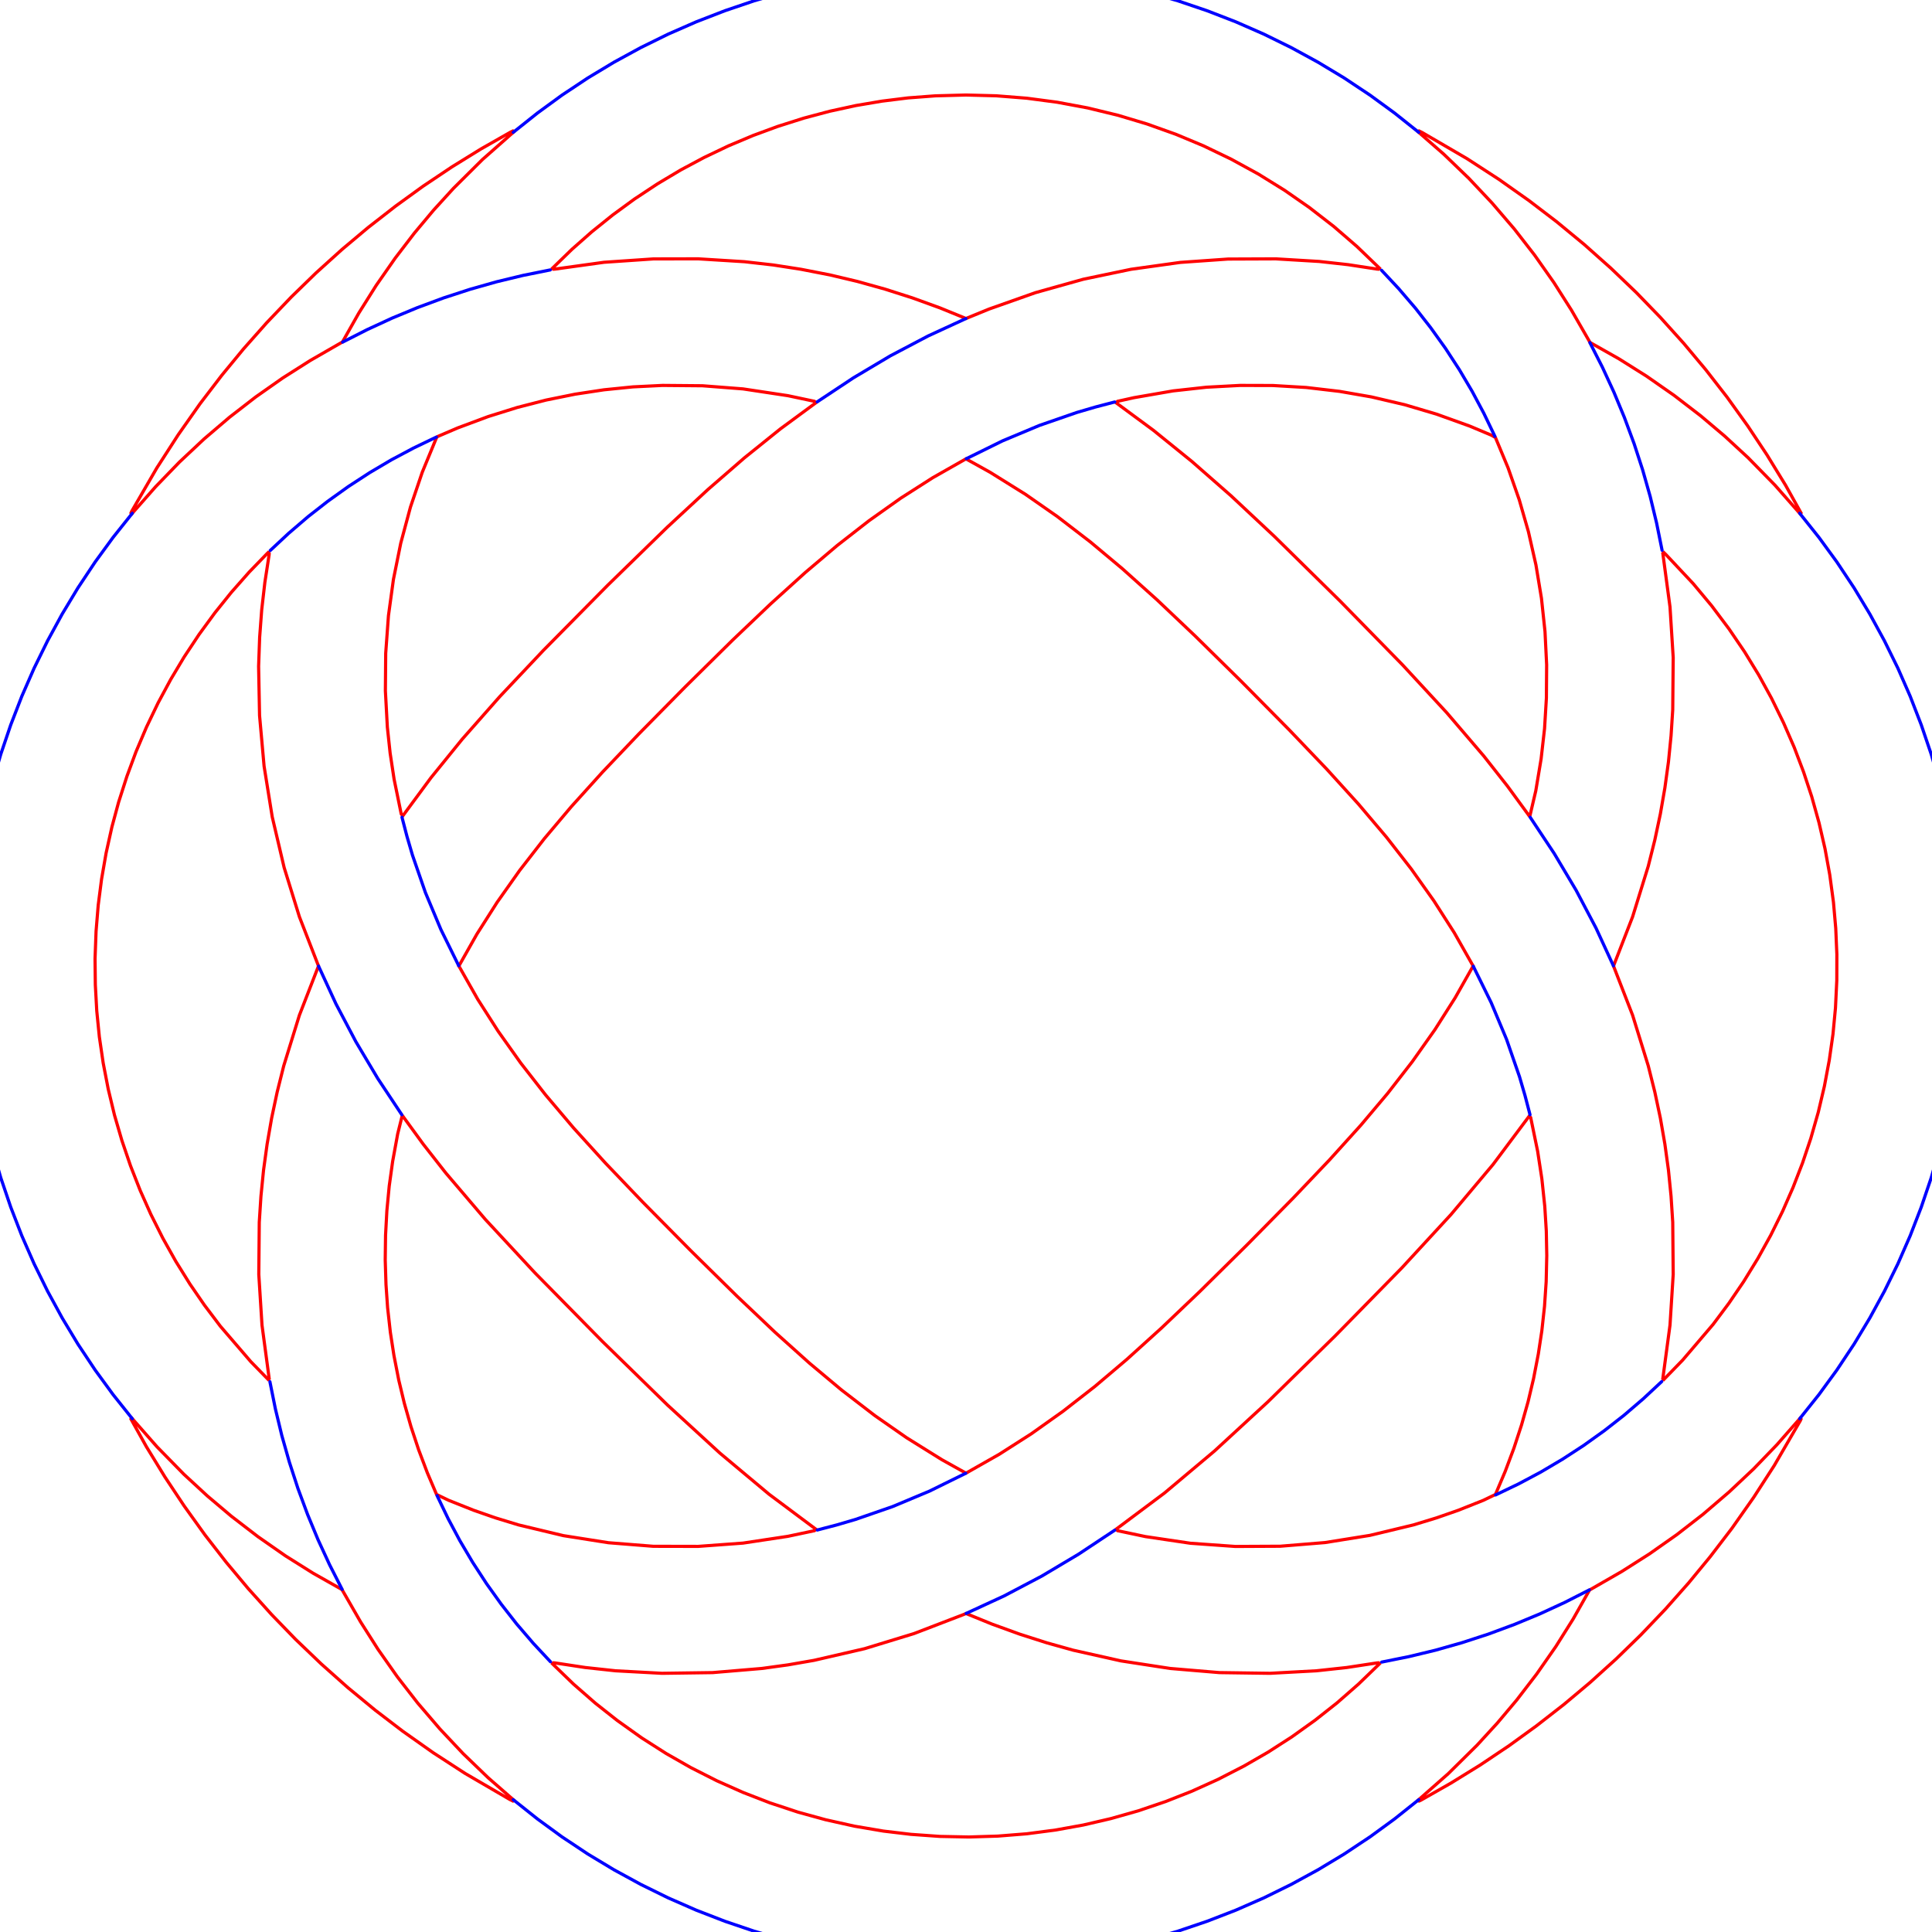
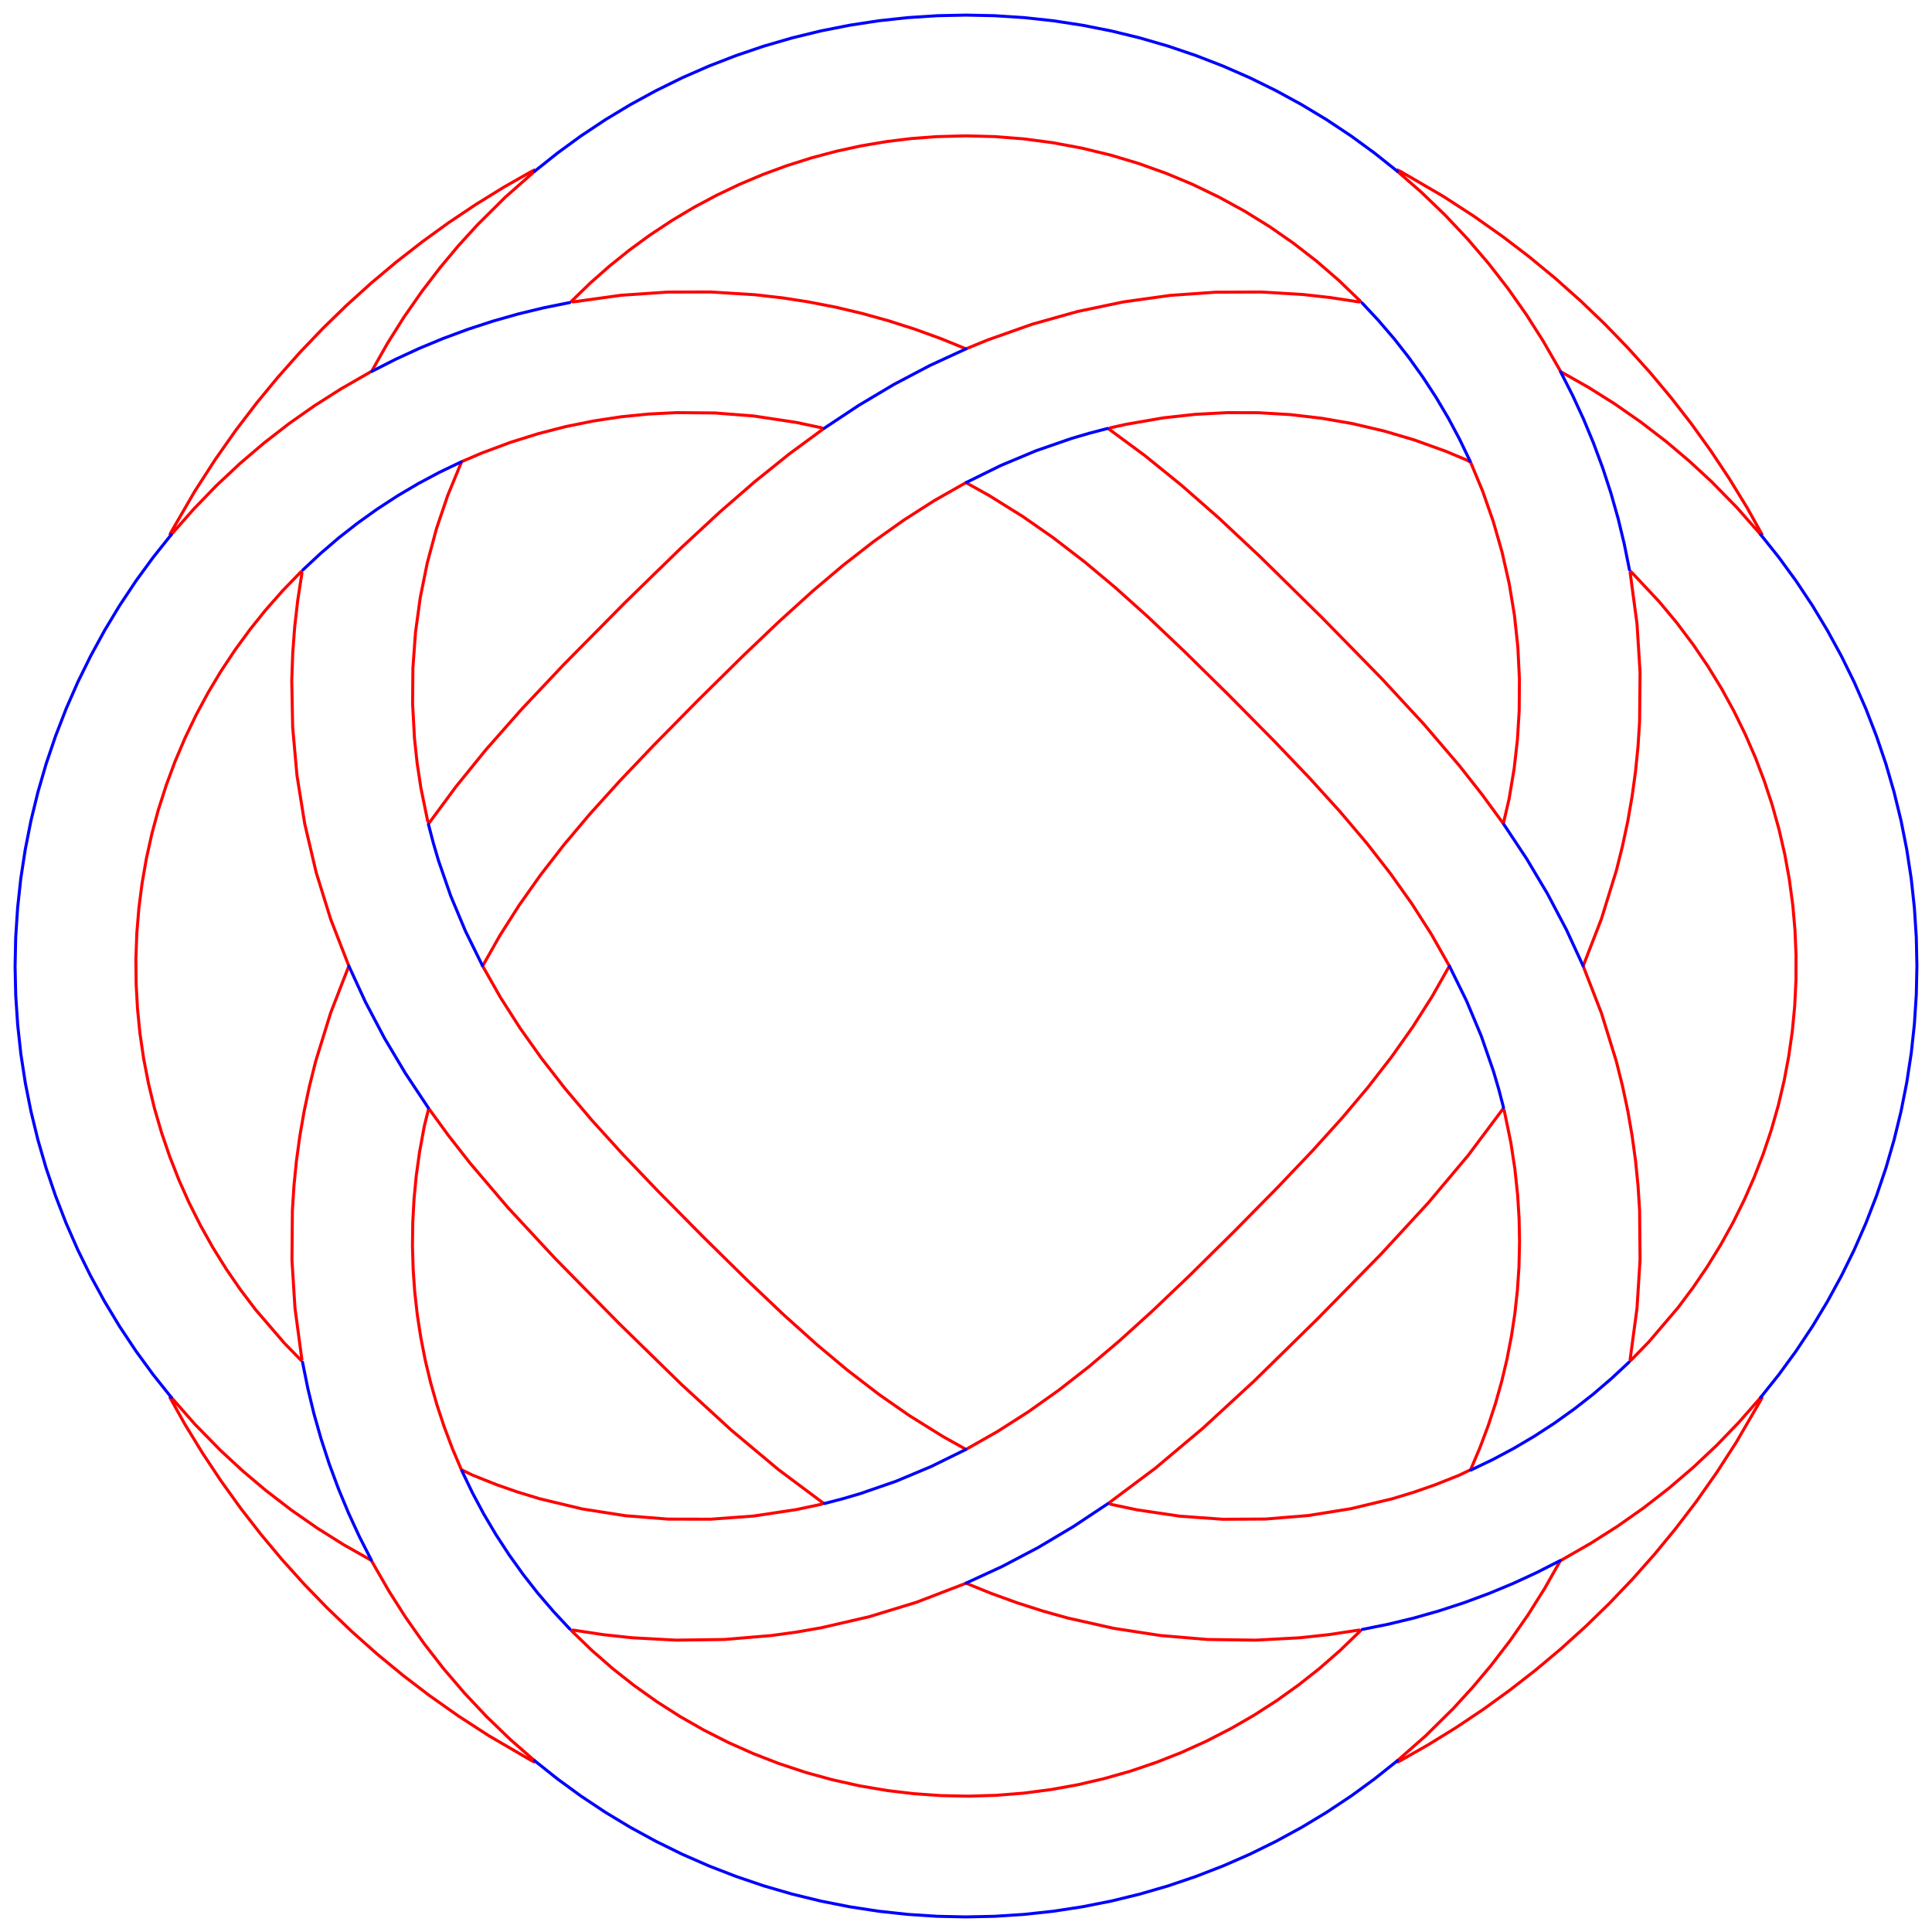
- <svg xmlns="http://www.w3.org/2000/svg" width="61mm" height="61mm" viewBox="-30.5 -30.5 61 61">
+ <svg xmlns="http://www.w3.org/2000/svg" width="64mm" height="64mm" viewBox="-32 -32 64 64">
  <g id="cut" fill="none" stroke="#ff0000" stroke-width="0.1">
    <path d="M-0.97 -27.474L0 -27.5L0.96 -27.475L1.92 -27.399L2.88 -27.272L3.84 -27.093L4.8 -26.86L5.714 -26.586L6.629 -26.259L7.497 -25.896L8.366 -25.478L9.229 -25.006L10.057 -24.493L10.834 -23.953L11.611 -23.351L12.343 -22.718L13.054 -22.034L13.029 -22.001L12.983 -22.003L12.069 -22.143L11.154 -22.245L9.783 -22.327L8.274 -22.321L6.766 -22.215L5.211 -21.998L3.703 -21.683L2.194 -21.26L0.731 -20.743L0 -20.444L-0.823 -20.779L-1.691 -21.094L-2.56 -21.372L-3.429 -21.614L-4.297 -21.82L-5.211 -21.998L-6.08 -22.133L-6.994 -22.237L-8.457 -22.328L-9.874 -22.325L-11.429 -22.219L-12.983 -22.003L-13.029 -22.001L-13.054 -22.034L-12.441 -22.629L-11.82 -23.177L-11.154 -23.713L-10.469 -24.214L-9.737 -24.698L-9.006 -25.134L-8.274 -25.525L-7.497 -25.896L-6.72 -26.223L-5.943 -26.509L-5.12 -26.77L-4.297 -26.989L-3.474 -27.168L-2.651 -27.307L-1.829 -27.409L-0.97 -27.474ZM-14.376 -26.331L-14.309 -26.362L-14.284 -26.331L-15.267 -25.463L-16.183 -24.553L-16.812 -23.863L-17.417 -23.14L-18.019 -22.354L-18.624 -21.486L-19.17 -20.617L-19.687 -19.703L-20.709 -19.115L-21.577 -18.563L-22.427 -17.966L-23.253 -17.326L-24.057 -16.64L-24.836 -15.909L-25.588 -15.131L-26.286 -14.338L-26.331 -14.284L-26.362 -14.309L-26.343 -14.354L-25.548 -15.726L-24.87 -16.777L-24.183 -17.754L-23.497 -18.651L-22.811 -19.484L-22.08 -20.309L-21.303 -21.123L-20.526 -21.879L-19.703 -22.623L-18.88 -23.314L-18.011 -23.991L-17.143 -24.62L-16.229 -25.232L-15.314 -25.797L-14.376 -26.331ZM14.284 -26.331L14.309 -26.362L14.4 -26.318L15.817 -25.492L16.823 -24.839L17.783 -24.161L18.652 -23.497L19.52 -22.781L20.359 -22.034L21.166 -21.261L21.922 -20.48L22.663 -19.657L23.36 -18.823L24.026 -17.966L24.683 -17.051L25.29 -16.137L25.878 -15.177L26.362 -14.309L26.331 -14.284L25.546 -15.177L24.696 -16.046L23.954 -16.731L23.197 -17.371L22.354 -18.019L21.486 -18.624L20.617 -19.17L19.703 -19.687L19.115 -20.709L18.563 -21.577L17.952 -22.446L17.313 -23.269L16.609 -24.091L15.877 -24.869L15.086 -25.631L14.284 -26.331ZM-9.582 -18.331L-8.32 -18.32L-7.04 -18.221L-5.623 -18.007L-4.784 -17.829L-4.739 -17.783L-5.858 -16.96L-6.994 -16.046L-8.153 -15.04L-9.436 -13.851L-11.311 -12.023L-13.343 -9.966L-14.723 -8.503L-15.909 -7.158L-16.894 -5.943L-17.783 -4.739L-17.832 -4.8L-18.057 -5.897L-18.182 -6.72L-18.27 -7.543L-18.332 -8.686L-18.322 -9.874L-18.235 -11.063L-18.078 -12.206L-17.847 -13.349L-17.54 -14.491L-17.168 -15.589L-16.716 -16.686L-16.686 -16.716L-16.046 -16.99L-15.086 -17.348L-14.171 -17.634L-13.257 -17.869L-12.343 -18.054L-11.429 -18.193L-10.514 -18.285L-9.582 -18.331ZM8.654 -18.331L9.691 -18.328L10.743 -18.266L11.794 -18.143L12.8 -17.968L13.851 -17.722L14.857 -17.424L15.909 -17.045L16.594 -16.757L16.716 -16.686L17.116 -15.726L17.468 -14.72L17.757 -13.714L17.995 -12.663L18.169 -11.611L18.281 -10.56L18.333 -9.509L18.325 -8.457L18.267 -7.497L18.158 -6.537L17.99 -5.531L17.808 -4.754L17.783 -4.739L17.097 -5.678L16.349 -6.629L15.177 -8L13.782 -9.509L11.814 -11.52L9.737 -13.564L8.366 -14.848L7.131 -15.931L5.917 -16.914L4.739 -17.783L4.784 -17.829L5.303 -17.944L6.537 -18.158L7.589 -18.274L8.654 -18.331ZM-0.023 -16L0 -16.012L0.76 -15.589L1.874 -14.895L2.88 -14.194L3.931 -13.386L4.937 -12.544L6.027 -11.566L7.232 -10.423L8.686 -8.992L10.21 -7.451L11.389 -6.217L12.389 -5.115L13.275 -4.069L14.059 -3.063L14.773 -2.057L15.416 -1.051L16.012 0L15.443 1.006L14.804 2.011L14.093 3.017L13.312 4.023L12.464 5.029L11.474 6.125L10.331 7.326L8.869 8.809L7.373 10.286L6.171 11.431L5.074 12.424L4.069 13.275L3.063 14.059L2.057 14.773L1.051 15.416L0.023 16L0 16.012L-0.76 15.589L-1.874 14.895L-2.88 14.194L-3.931 13.386L-4.937 12.544L-6.027 11.566L-7.232 10.423L-8.686 8.992L-10.21 7.451L-11.389 6.217L-12.389 5.115L-13.275 4.069L-14.059 3.063L-14.773 2.057L-15.416 1.051L-16.012 0L-15.443 -1.006L-14.804 -2.011L-14.093 -3.017L-13.312 -4.023L-12.464 -5.029L-11.474 -6.125L-10.331 -7.326L-8.869 -8.809L-7.373 -10.286L-6.171 -11.431L-5.074 -12.424L-4.069 -13.275L-3.063 -14.059L-2.057 -14.773L-1.051 -15.416L-0.023 -16ZM-22.06 -13.029L-22.034 -13.054L-22.001 -13.029L-22.003 -12.983L-22.137 -12.114L-22.237 -11.246L-22.302 -10.377L-22.335 -9.463L-22.305 -7.909L-22.162 -6.309L-21.905 -4.709L-21.529 -3.109L-21.047 -1.554L-20.444 0L-21.047 1.554L-21.542 3.154L-21.748 3.977L-21.923 4.8L-22.066 5.623L-22.179 6.446L-22.261 7.269L-22.314 8.091L-22.329 9.737L-22.228 11.337L-22.001 13.029L-22.034 13.054L-22.583 12.49L-23.543 11.373L-24.046 10.707L-24.503 10.042L-24.949 9.326L-25.359 8.594L-25.737 7.841L-26.074 7.086L-26.379 6.309L-26.651 5.511L-26.885 4.709L-27.083 3.886L-27.242 3.063L-27.363 2.24L-27.445 1.417L-27.49 0.594L-27.499 -0.229L-27.467 -1.097L-27.399 -1.92L-27.293 -2.743L-27.15 -3.566L-26.967 -4.389L-26.757 -5.166L-26.493 -5.989L-26.205 -6.766L-25.875 -7.543L-25.509 -8.306L-25.108 -9.051L-24.686 -9.757L-24.214 -10.469L-23.713 -11.154L-23.199 -11.794L-22.635 -12.434L-22.06 -13.029ZM22.001 -13.029L22.034 -13.054L22.106 -12.983L22.963 -12.069L23.543 -11.373L24.091 -10.643L24.582 -9.92L25.029 -9.189L25.431 -8.457L25.812 -7.68L26.15 -6.903L26.445 -6.126L26.702 -5.349L26.932 -4.526L27.122 -3.703L27.272 -2.88L27.389 -2.011L27.461 -1.189L27.496 -0.366L27.494 0.457L27.452 1.326L27.374 2.149L27.257 2.971L27.103 3.794L26.909 4.617L26.674 5.44L26.413 6.217L26.112 6.994L25.783 7.744L25.407 8.503L25.002 9.234L24.552 9.966L24.085 10.651L23.589 11.315L22.629 12.441L22.034 13.054L22.001 13.029L22.228 11.337L22.329 9.737L22.314 8.091L22.261 7.269L22.179 6.446L22.066 5.623L21.923 4.8L21.748 3.977L21.542 3.154L21.047 1.554L20.444 0L21.047 -1.554L21.542 -3.154L21.748 -3.977L21.923 -4.8L22.066 -5.623L22.179 -6.446L22.261 -7.269L22.314 -8.091L22.329 -9.737L22.228 -11.337L22.001 -13.029ZM-17.808 4.754L-17.783 4.739L-17.139 5.623L-16.423 6.537L-15.177 8L-13.608 9.691L-11.474 11.86L-9.417 13.869L-7.771 15.379L-6.217 16.679L-4.739 17.783L-4.784 17.829L-5.623 18.007L-7.04 18.221L-8.457 18.325L-9.874 18.322L-11.291 18.209L-12.709 17.986L-14.126 17.647L-14.857 17.424L-15.543 17.185L-16.337 16.869L-16.716 16.686L-17.008 16L-17.284 15.269L-17.526 14.537L-17.734 13.806L-17.91 13.074L-18.062 12.297L-18.175 11.566L-18.262 10.789L-18.313 10.057L-18.337 9.28L-18.327 8.503L-18.285 7.726L-18.211 6.949L-18.103 6.171L-17.944 5.303L-17.808 4.754ZM17.772 4.754L17.783 4.739L17.829 4.784L18.049 5.851L18.182 6.72L18.274 7.589L18.322 8.366L18.337 9.143L18.318 9.966L18.266 10.743L18.181 11.52L18.07 12.251L17.92 13.027L17.746 13.76L17.54 14.491L17.3 15.223L17.026 15.954L16.716 16.686L16.337 16.869L15.543 17.185L14.857 17.424L14.126 17.647L12.754 17.977L11.337 18.204L9.92 18.32L8.503 18.327L7.086 18.226L5.669 18.016L4.784 17.829L4.739 17.783L6.267 16.64L7.845 15.314L9.532 13.76L11.657 11.677L13.76 9.532L15.314 7.845L16.64 6.267L17.772 4.754ZM-26.362 14.309L-26.331 14.284L-25.546 15.177L-24.696 16.046L-23.954 16.731L-23.197 17.371L-22.354 18.019L-21.486 18.624L-20.617 19.17L-19.703 19.687L-19.115 20.709L-18.563 21.577L-17.952 22.446L-17.313 23.269L-16.609 24.091L-15.877 24.869L-15.086 25.631L-14.284 26.331L-14.309 26.362L-14.4 26.318L-15.817 25.492L-16.823 24.839L-17.783 24.161L-18.652 23.497L-19.52 22.781L-20.359 22.034L-21.166 21.261L-21.922 20.48L-22.663 19.657L-23.36 18.823L-24.026 17.966L-24.683 17.051L-25.29 16.137L-25.878 15.177L-26.362 14.309ZM26.311 14.309L26.331 14.284L26.362 14.309L26.343 14.354L25.52 15.771L24.87 16.777L24.183 17.754L23.497 18.651L22.811 19.484L22.08 20.309L21.303 21.123L20.526 21.879L19.703 22.623L18.88 23.314L18.011 23.991L17.143 24.62L16.229 25.232L15.314 25.797L14.354 26.343L14.309 26.362L14.284 26.331L15.223 25.504L16.137 24.601L16.777 23.902L17.387 23.177L18.019 22.354L18.624 21.486L19.17 20.617L19.687 19.703L20.709 19.115L21.577 18.563L22.446 17.952L23.269 17.313L24.091 16.609L24.869 15.877L25.6 15.119L26.311 14.309ZM-0.085 20.48L0 20.444L0.823 20.779L1.691 21.094L2.56 21.372L3.383 21.602L4.891 21.94L6.446 22.179L8 22.31L9.6 22.332L11.063 22.253L12.023 22.149L12.983 22.003L13.029 22.001L13.054 22.034L12.391 22.674L11.711 23.269L11.017 23.817L10.286 24.34L9.535 24.823L8.777 25.26L7.954 25.683L7.126 26.057L6.309 26.379L5.44 26.674L4.571 26.92L3.703 27.122L2.834 27.279L1.92 27.399L1.006 27.472L0.091 27.5L-0.823 27.482L-1.737 27.417L-2.606 27.314L-3.52 27.159L-4.434 26.955L-5.303 26.716L-6.189 26.423L-7.04 26.093L-7.863 25.727L-8.686 25.31L-9.463 24.867L-10.24 24.371L-11.017 23.817L-11.703 23.275L-12.391 22.674L-13.054 22.034L-13.029 22.001L-12.983 22.003L-12.023 22.149L-11.063 22.253L-9.6 22.332L-8 22.31L-6.446 22.179L-5.623 22.066L-4.8 21.923L-3.2 21.554L-1.646 21.079L-0.085 20.48Z" />
  </g>
  <g id="engrave" fill="none" stroke="#0000ff" stroke-width="0.1" stroke-linecap="round">
    <path d="M-21.968 -13.119L-21.388 -13.66L-20.771 -14.189L-20.153 -14.672L-19.499 -15.14L-18.829 -15.576L-18.145 -15.98L-17.449 -16.351L-16.722 -16.7M16.017 0.009L16.58 1.153L17.068 2.318L17.476 3.496L17.65 4.09L17.808 4.696M-13.119 21.968L-13.66 21.388L-14.189 20.771L-14.672 20.153L-15.14 19.499L-15.576 18.829L-15.98 18.145L-16.351 17.449L-16.7 16.722M0.009 -16.017L1.153 -16.58L2.318 -17.068L3.496 -17.476L4.09 -17.65L4.696 -17.808M21.968 13.119L21.388 13.66L20.771 14.189L20.153 14.672L19.499 15.14L18.829 15.576L18.145 15.98L17.449 16.351L16.722 16.7M-16.017 -0.009L-16.58 -1.153L-17.068 -2.318L-17.476 -3.496L-17.65 -4.09L-17.808 -4.696M13.119 -21.968L13.66 -21.388L14.189 -20.771L14.672 -20.153L15.14 -19.499L15.576 -18.829L15.98 -18.145L16.351 -17.449L16.7 -16.722M-0.009 16.017L-1.153 16.58L-2.318 17.068L-3.496 17.476L-4.09 17.65L-4.696 17.808M-19.682 -19.698L-18.904 -20.094L-18.117 -20.457L-17.321 -20.787L-16.493 -21.094L-15.661 -21.365L-14.825 -21.602L-13.988 -21.804L-13.125 -21.978M17.813 -4.697L18.571 -3.554L19.264 -2.39L19.892 -1.197L20.442 -0.004M-19.698 19.682L-20.094 18.904L-20.457 18.117L-20.787 17.321L-21.094 16.493L-21.365 15.661L-21.602 14.825L-21.804 13.988L-21.978 13.125M-4.697 -17.813L-3.554 -18.571L-2.39 -19.264L-1.197 -19.892L-0.004 -20.442M19.682 19.698L18.904 20.094L18.117 20.457L17.321 20.787L16.493 21.094L15.661 21.365L14.825 21.602L13.988 21.804L13.125 21.978M-17.813 4.697L-18.571 3.554L-19.264 2.39L-19.892 1.197L-20.442 0.004M19.698 -19.682L20.094 -18.904L20.457 -18.117L20.787 -17.321L21.094 -16.493L21.365 -15.661L21.602 -14.825L21.804 -13.988L21.978 -13.125M4.697 17.813L3.554 18.571L2.39 19.264L1.197 19.892L0.004 20.442M-31.5 0L-31.48 -0.946L-31.417 -1.921L-31.312 -2.892L-31.164 -3.857L-30.975 -4.813L-30.744 -5.759L-30.473 -6.693L-30.161 -7.613L-29.811 -8.517L-29.423 -9.403L-28.997 -10.269L-28.536 -11.114L-28.041 -11.936L-27.495 -12.758L-26.933 -13.528L-26.322 -14.295M14.295 26.322L13.528 26.933L12.758 27.495L11.936 28.041L11.114 28.536L10.269 28.997L9.403 29.423L8.517 29.811L7.613 30.161L6.693 30.473L5.759 30.744L4.813 30.975L3.857 31.164L2.892 31.312L1.921 31.417L0.946 31.48L0 31.5L-0.946 31.48L-1.921 31.417L-2.892 31.312L-3.857 31.164L-4.813 30.975L-5.759 30.744L-6.693 30.473L-7.613 30.161L-8.517 29.811L-9.403 29.423L-10.269 28.997L-11.114 28.536L-11.936 28.041L-12.758 27.495L-13.528 26.933L-14.295 26.322M26.322 -14.295L26.933 -13.528L27.495 -12.758L28.041 -11.936L28.536 -11.114L28.997 -10.269L29.423 -9.403L29.811 -8.517L30.161 -7.613L30.473 -6.693L30.744 -5.759L30.975 -4.813L31.164 -3.857L31.312 -2.892L31.417 -1.921L31.48 -0.946L31.5 0L31.48 0.946L31.417 1.921L31.312 2.892L31.164 3.857L30.975 4.813L30.744 5.759L30.473 6.693L30.161 7.613L29.811 8.517L29.423 9.403L28.997 10.269L28.536 11.114L28.041 11.936L27.495 12.758L26.933 13.528L26.322 14.295M-14.295 -26.322L-13.528 -26.933L-12.758 -27.495L-11.936 -28.041L-11.114 -28.536L-10.269 -28.997L-9.403 -29.423L-8.517 -29.811L-7.613 -30.161L-6.693 -30.473L-5.759 -30.744L-4.813 -30.975L-3.857 -31.164L-2.892 -31.312L-1.921 -31.417L-0.946 -31.48L0 -31.5L0.946 -31.48L1.921 -31.417L2.892 -31.312L3.857 -31.164L4.813 -30.975L5.759 -30.744L6.693 -30.473L7.613 -30.161L8.517 -29.811L9.403 -29.423L10.269 -28.997L11.114 -28.536L11.936 -28.041L12.758 -27.495L13.528 -26.933L14.295 -26.322M-26.322 14.295L-26.933 13.528L-27.495 12.758L-28.041 11.936L-28.536 11.114L-28.997 10.269L-29.423 9.403L-29.811 8.517L-30.161 7.613L-30.473 6.693L-30.744 5.759L-30.975 4.813L-31.159 3.887L-31.308 2.922L-31.414 1.952L-31.479 0.977L-31.5 0.031" />
  </g>
</svg>
